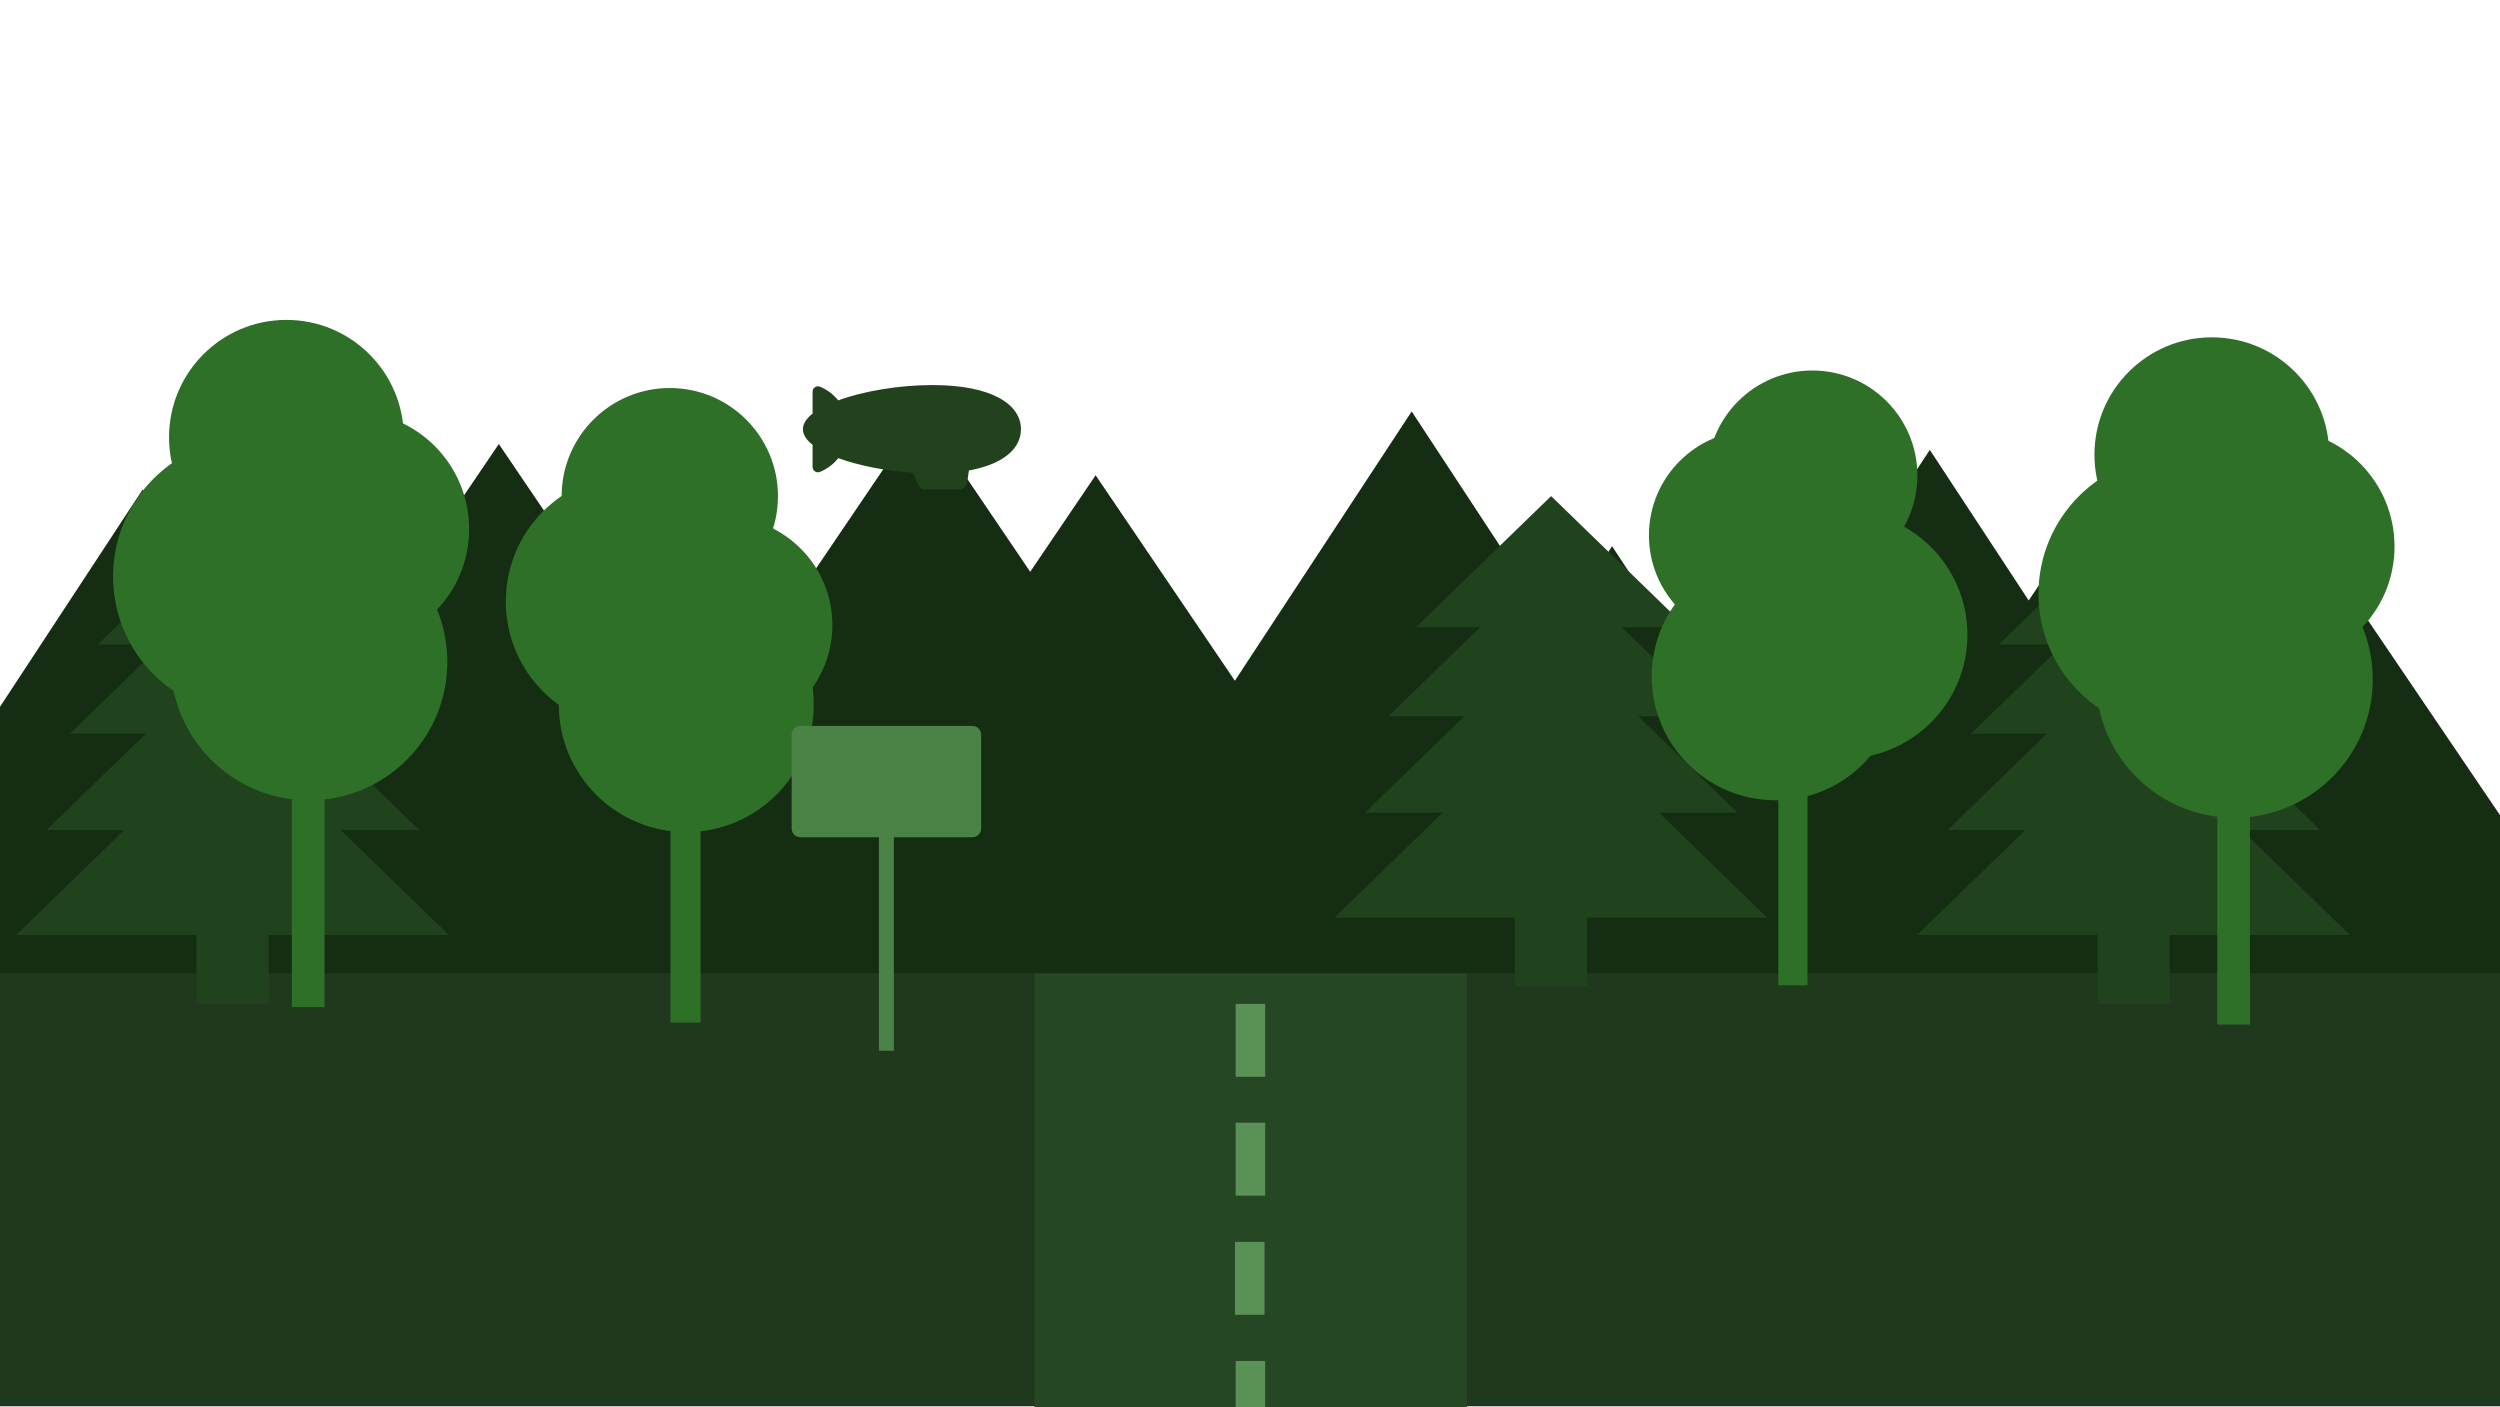
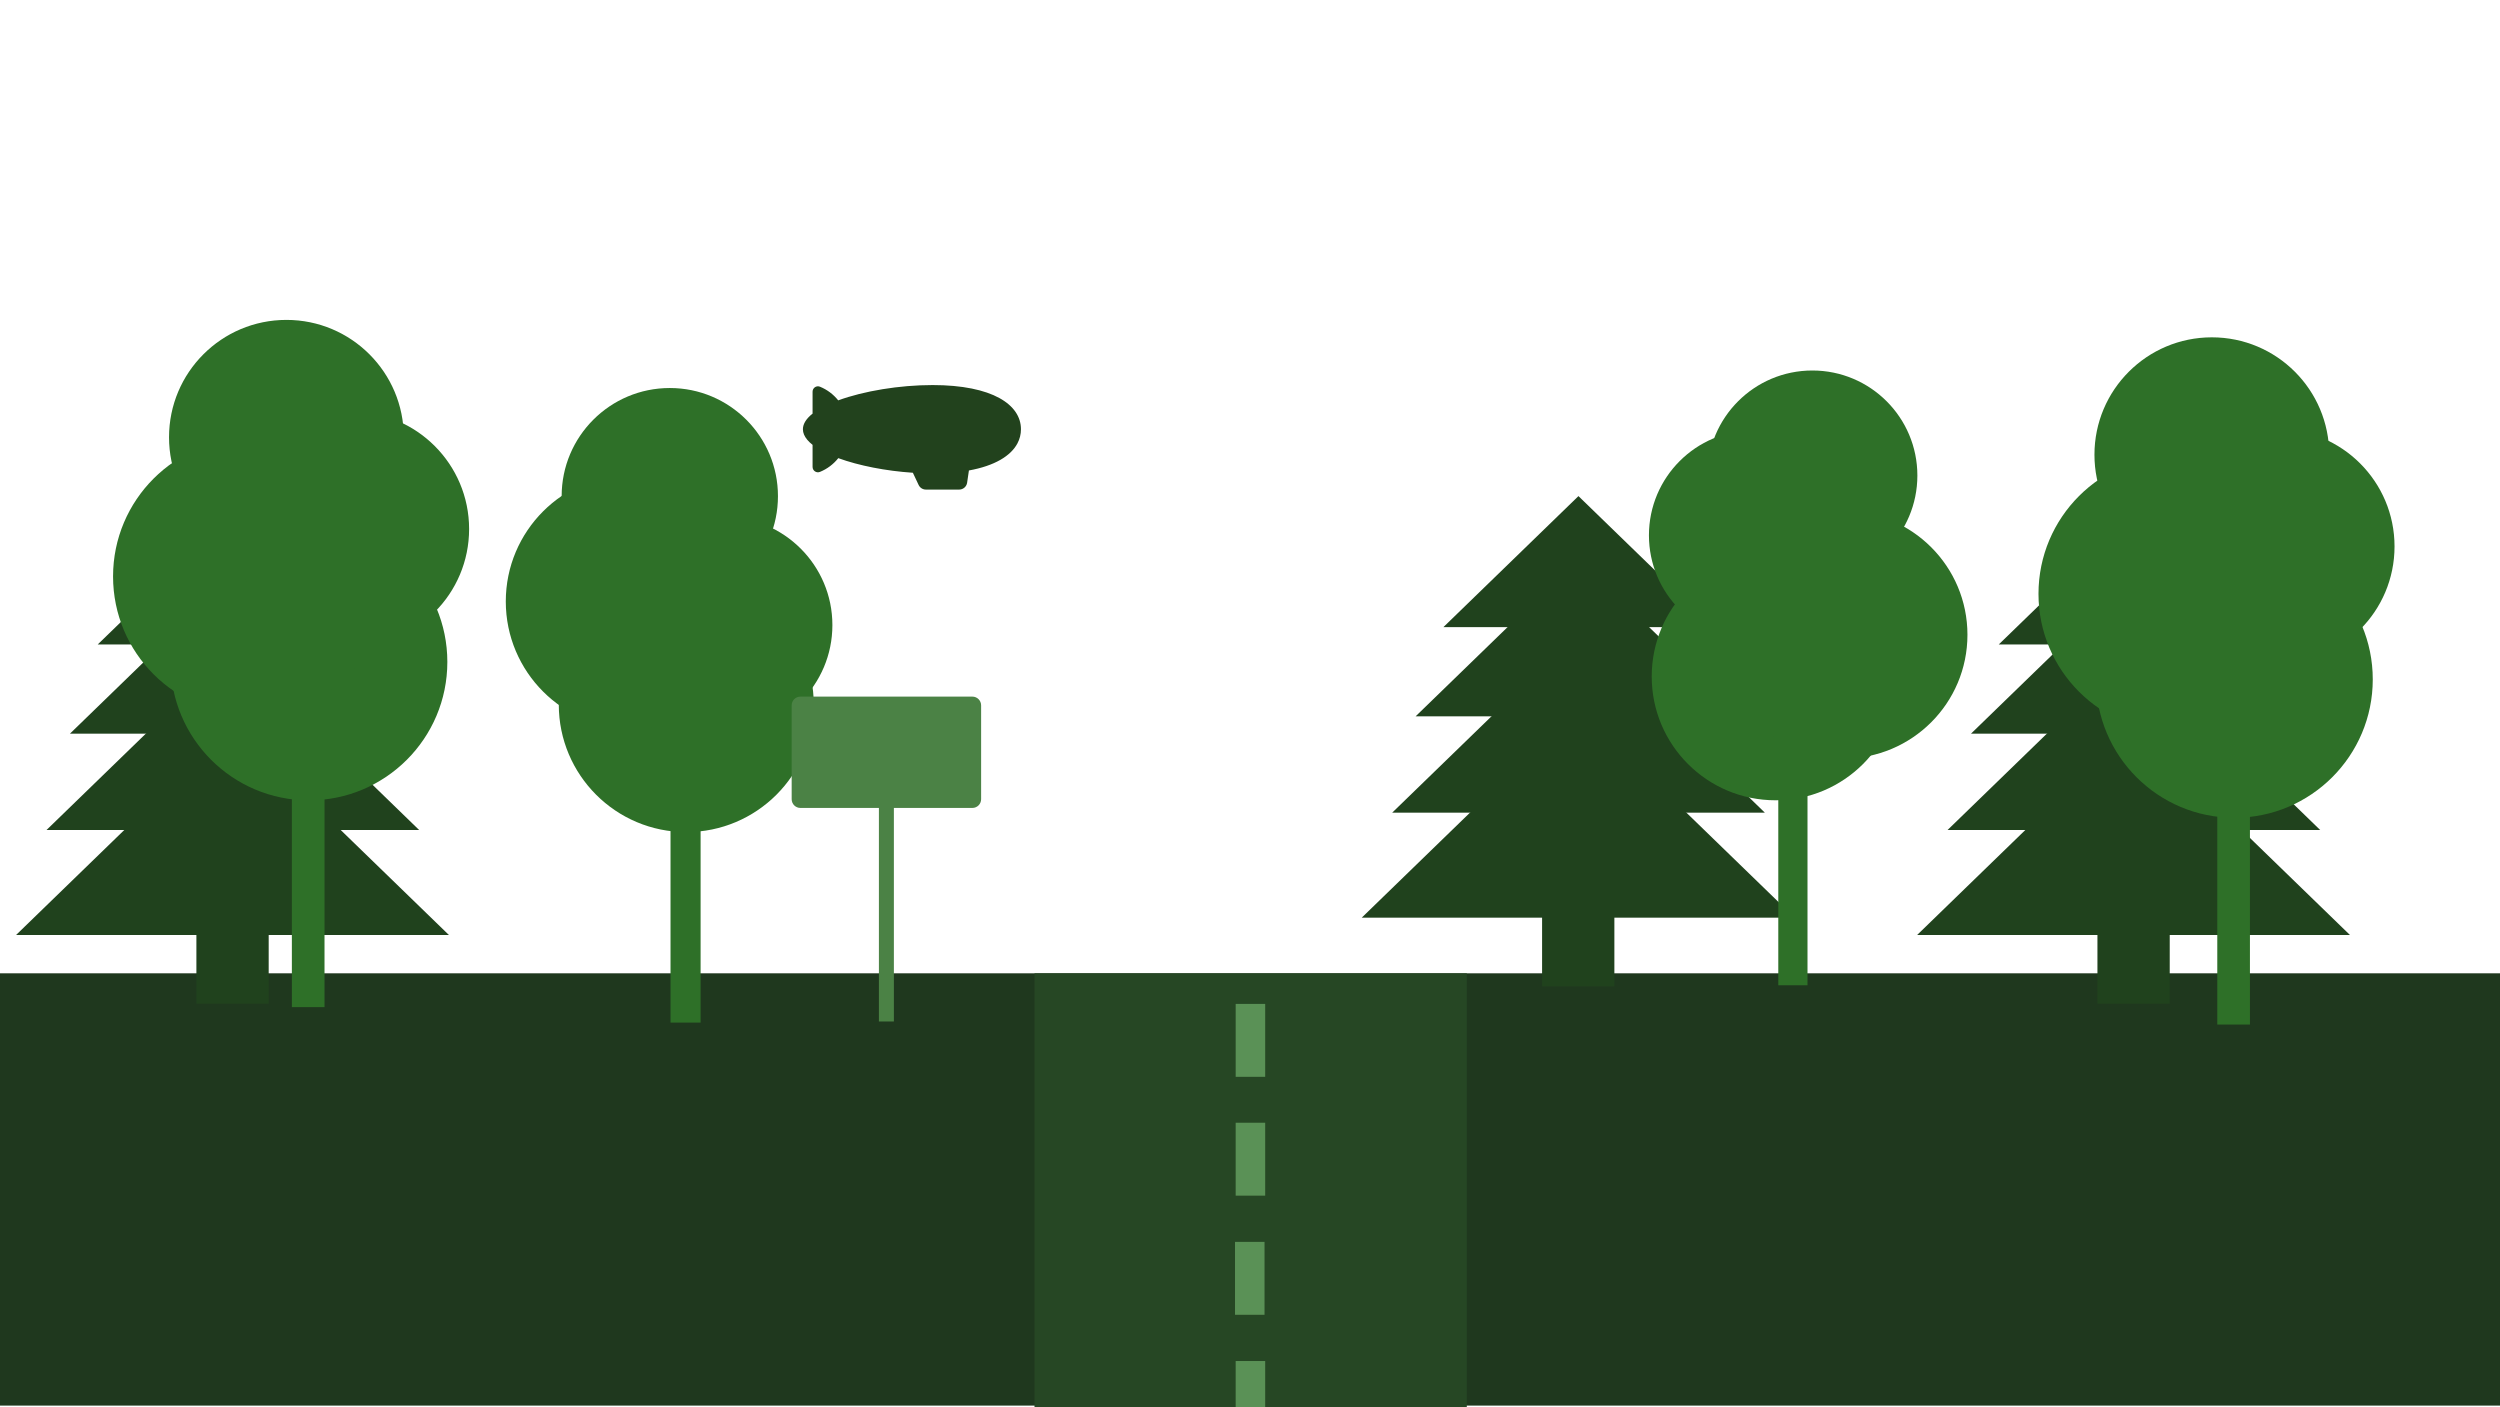
<svg xmlns="http://www.w3.org/2000/svg" viewBox="0 0 3840 2160">
-   <g id="mountain-layer">
-     <polygon points="3841.33 1770 3841 1769.52 3841 1651 3841.33 1651 3841.33 1254.04 3460.46 692 3285.64 949.98 3191.46 811 3116.05 922.28 2964.2 691 2671.61 1136.62 2476.2 839 2390.23 969.94 2168.34 632 1896.76 1045.63 1682.87 730 1582.4 878.26 1416.2 633 1241.38 890.98 1147.2 752 980.42 998.12 766.2 682 464.96 1126.54 219.04 752 0 1085.61 0 1592 0 1711 0 2160 3841 2160 3841 1770 3841.33 1770" style="fill: #142d13; stroke-width: 0px;" />
-   </g>
  <g id="result-move">
    <rect x="0" y="1495" width="3840" height="664" style="fill: #1f381e; stroke-width: 0px;" />
    <rect x="1589" y="1495" width="664" height="667" style="fill: #264724; stroke-width: 0px;" />
    <rect x="1898" y="1542" width="45.33" height="112" style="fill: #5a9156; stroke-width: 0px;" />
    <rect x="1897.99" y="1724.52" width="45.33" height="112" style="fill: #5a9156; stroke-width: 0px;" />
    <rect x="1896.99" y="1907.52" width="45.33" height="112" style="fill: #5a9156; stroke-width: 0px;" />
    <rect x="1897.99" y="2090.52" width="45.33" height="71.48" style="fill: #5a9156; stroke-width: 0px;" />
  </g>
  <g id="result-fade-3">
    <g id="result-fade-3-animation">
      <path d="M1432.25,591.46c-50.64,0-105.49,9.11-144.75,23.5-7.4-9.23-17.04-16.52-28.09-20.99-5.41-2.19-11.3,1.84-11.3,7.67v33.69c-9.43,7.46-14.85,15.54-14.85,23.98,0,5.59,2.37,11.02,6.71,16.22,2.22,2.65,4.95,5.24,8.14,7.76v33.89c0,5.83,5.9,9.86,11.3,7.67,11.11-4.5,20.81-11.84,28.22-21.14,31.56,11.55,73.15,19.69,114.53,22.44l8.85,18.77c2.04,4.32,6.38,7.08,11.16,7.08h51.11c5.93,0,10.98-4.21,12.11-9.97.04-.19.07-.38.1-.58l1.41-9.6,1.35-9.21c39.79-7.2,64.28-22.43,74.46-41.46,3.67-6.86,5.48-14.22,5.48-21.87,0-37.48-43.43-67.86-135.92-67.86Z" style="fill: #22421d; stroke-width: 0px;" />
    </g>
  </g>
  <g id="result-fade-2">
-     <rect x="2326.65" y="1324.63" width="111.03" height="190.37" transform="translate(4764.33 2839.63) rotate(180)" style="fill: #20421d; stroke-width: 0px;" />
-     <polygon points="2382.09 1086.97 2714.51 1409.51 2049.66 1409.51 2382.09 1086.97" style="fill: #20421d; stroke-width: 0px;" />
-     <polygon points="2382.61 970.56 2668.79 1248.24 2096.42 1248.24 2382.61 970.56" style="fill: #20421d; stroke-width: 0px;" />
-     <polygon points="2382.31 857.79 2632.25 1100.3 2132.37 1100.3 2382.31 857.79" style="fill: #20421d; stroke-width: 0px;" />
-     <polygon points="2382.5 762 2589.95 963.29 2175.04 963.29 2382.5 762" style="fill: #20421d; stroke-width: 0px;" />
+     <rect x="2368.65" y="1324.63" width="111.03" height="190.37" transform="translate(4848.33 2839.63) rotate(180)" style="fill: #20421d; stroke-width: 0px;" />
+     <polygon points="2424.09 1086.97 2756.51 1409.51 2091.66 1409.51 2424.09 1086.97" style="fill: #20421d; stroke-width: 0px;" />
+     <polygon points="2424.61 970.56 2710.79 1248.24 2138.42 1248.24 2424.61 970.56" style="fill: #20421d; stroke-width: 0px;" />
+     <polygon points="2424.31 857.79 2674.25 1100.3 2174.37 1100.3 2424.31 857.79" style="fill: #20421d; stroke-width: 0px;" />
+     <polygon points="2424.5 762 2631.95 963.29 2217.04 963.29 2424.5 762" style="fill: #20421d; stroke-width: 0px;" />
    <rect x="3221.67" y="1351.28" width="111.03" height="190.37" transform="translate(6554.37 2892.94) rotate(180)" style="fill: #20421d; stroke-width: 0px;" />
    <polygon points="3277.1 1113.62 3609.53 1436.16 2944.68 1436.16 3277.1 1113.62" style="fill: #20421d; stroke-width: 0px;" />
    <polygon points="3277.63 997.21 3563.81 1274.89 2991.44 1274.89 3277.63 997.21" style="fill: #20421d; stroke-width: 0px;" />
    <polygon points="3277.33 884.45 3527.27 1126.96 3027.39 1126.96 3277.33 884.45" style="fill: #20421d; stroke-width: 0px;" />
    <polygon points="3277.52 788.65 3484.97 989.94 3070.06 989.94 3277.52 788.65" style="fill: #20421d; stroke-width: 0px;" />
    <rect x="301.67" y="1351.28" width="111.03" height="190.37" transform="translate(714.37 2892.94) rotate(180)" style="fill: #20421d; stroke-width: 0px;" />
    <polygon points="357.1 1113.62 689.53 1436.16 24.68 1436.16 357.1 1113.62" style="fill: #20421d; stroke-width: 0px;" />
    <polygon points="357.63 997.21 643.81 1274.89 71.44 1274.89 357.63 997.21" style="fill: #20421d; stroke-width: 0px;" />
    <polygon points="357.33 884.45 607.27 1126.96 107.39 1126.96 357.33 884.45" style="fill: #20421d; stroke-width: 0px;" />
    <polygon points="357.52 788.65 564.97 989.94 150.06 989.94 357.52 788.65" style="fill: #20421d; stroke-width: 0px;" />
  </g>
  <g id="result-fade-1">
    <rect x="3405.75" y="1208.32" width="50.15" height="365.39" style="fill: #2e7028; stroke-width: 0px;" />
    <circle cx="3432.02" cy="1043.54" r="212.55" style="fill: #2e7028; stroke-width: 0px;" />
    <circle cx="3343.66" cy="912.19" r="212.55" style="fill: #2e7028; stroke-width: 0px;" />
    <circle cx="3497.69" cy="839.35" r="180.31" style="fill: #2e7028; stroke-width: 0px;" />
    <circle cx="3397.39" cy="698.45" r="180.31" style="fill: #2e7028; stroke-width: 0px;" />
    <rect x="2731.45" y="1186.5" width="44.86" height="326.86" transform="translate(5507.77 2699.87) rotate(180)" style="fill: #2e7028; stroke-width: 0px;" />
    <circle cx="2727.18" cy="1039.09" r="190.14" style="fill: #2e7028; stroke-width: 0px;" />
    <circle cx="2831.86" cy="975" r="190.14" style="fill: #2e7028; stroke-width: 0px;" />
    <circle cx="2694.07" cy="822.25" r="161.3" style="fill: #2e7028; stroke-width: 0px;" />
    <circle cx="2783.79" cy="730.39" r="161.3" style="fill: #2e7028; stroke-width: 0px;" />
    <rect x="1029.92" y="1234.07" width="46.2" height="336.64" style="fill: #2e7028; stroke-width: 0px;" />
    <circle cx="1054.12" cy="1082.25" r="195.82" style="fill: #2e7028; stroke-width: 0px;" />
    <circle cx="972.71" cy="923.84" r="195.82" style="fill: #2e7028; stroke-width: 0px;" />
    <circle cx="1112.43" cy="960.14" r="166.12" style="fill: #2e7028; stroke-width: 0px;" />
    <circle cx="1028.82" cy="762.12" r="166.12" style="fill: #2e7028; stroke-width: 0px;" />
    <rect x="448.3" y="1181.55" width="50.15" height="365.39" style="fill: #2e7028; stroke-width: 0px;" />
    <circle cx="474.57" cy="1016.77" r="212.55" style="fill: #2e7028; stroke-width: 0px;" />
    <circle cx="386.21" cy="885.42" r="212.55" style="fill: #2e7028; stroke-width: 0px;" />
    <circle cx="540.24" cy="812.58" r="180.31" style="fill: #2e7028; stroke-width: 0px;" />
    <circle cx="439.94" cy="671.68" r="180.31" style="fill: #2e7028; stroke-width: 0px;" />
  </g>
  <g id="result-fade-4">
-     <rect x="1350" y="1281" width="23" height="333" style="fill: #4b8245; stroke-width: 0px;" />
-     <rect x="1216" y="1115" width="291" height="171" rx="13.43" ry="13.43" style="fill: #4b8245; stroke-width: 0px;" />
+     <rect x="1350" y="1236" width="23" height="333" style="fill: #4b8245; stroke-width: 0px;" />
+     <rect x="1216" y="1070" width="291" height="171" rx="13.43" ry="13.43" style="fill: #4b8245; stroke-width: 0px;" />
  </g>
</svg>
